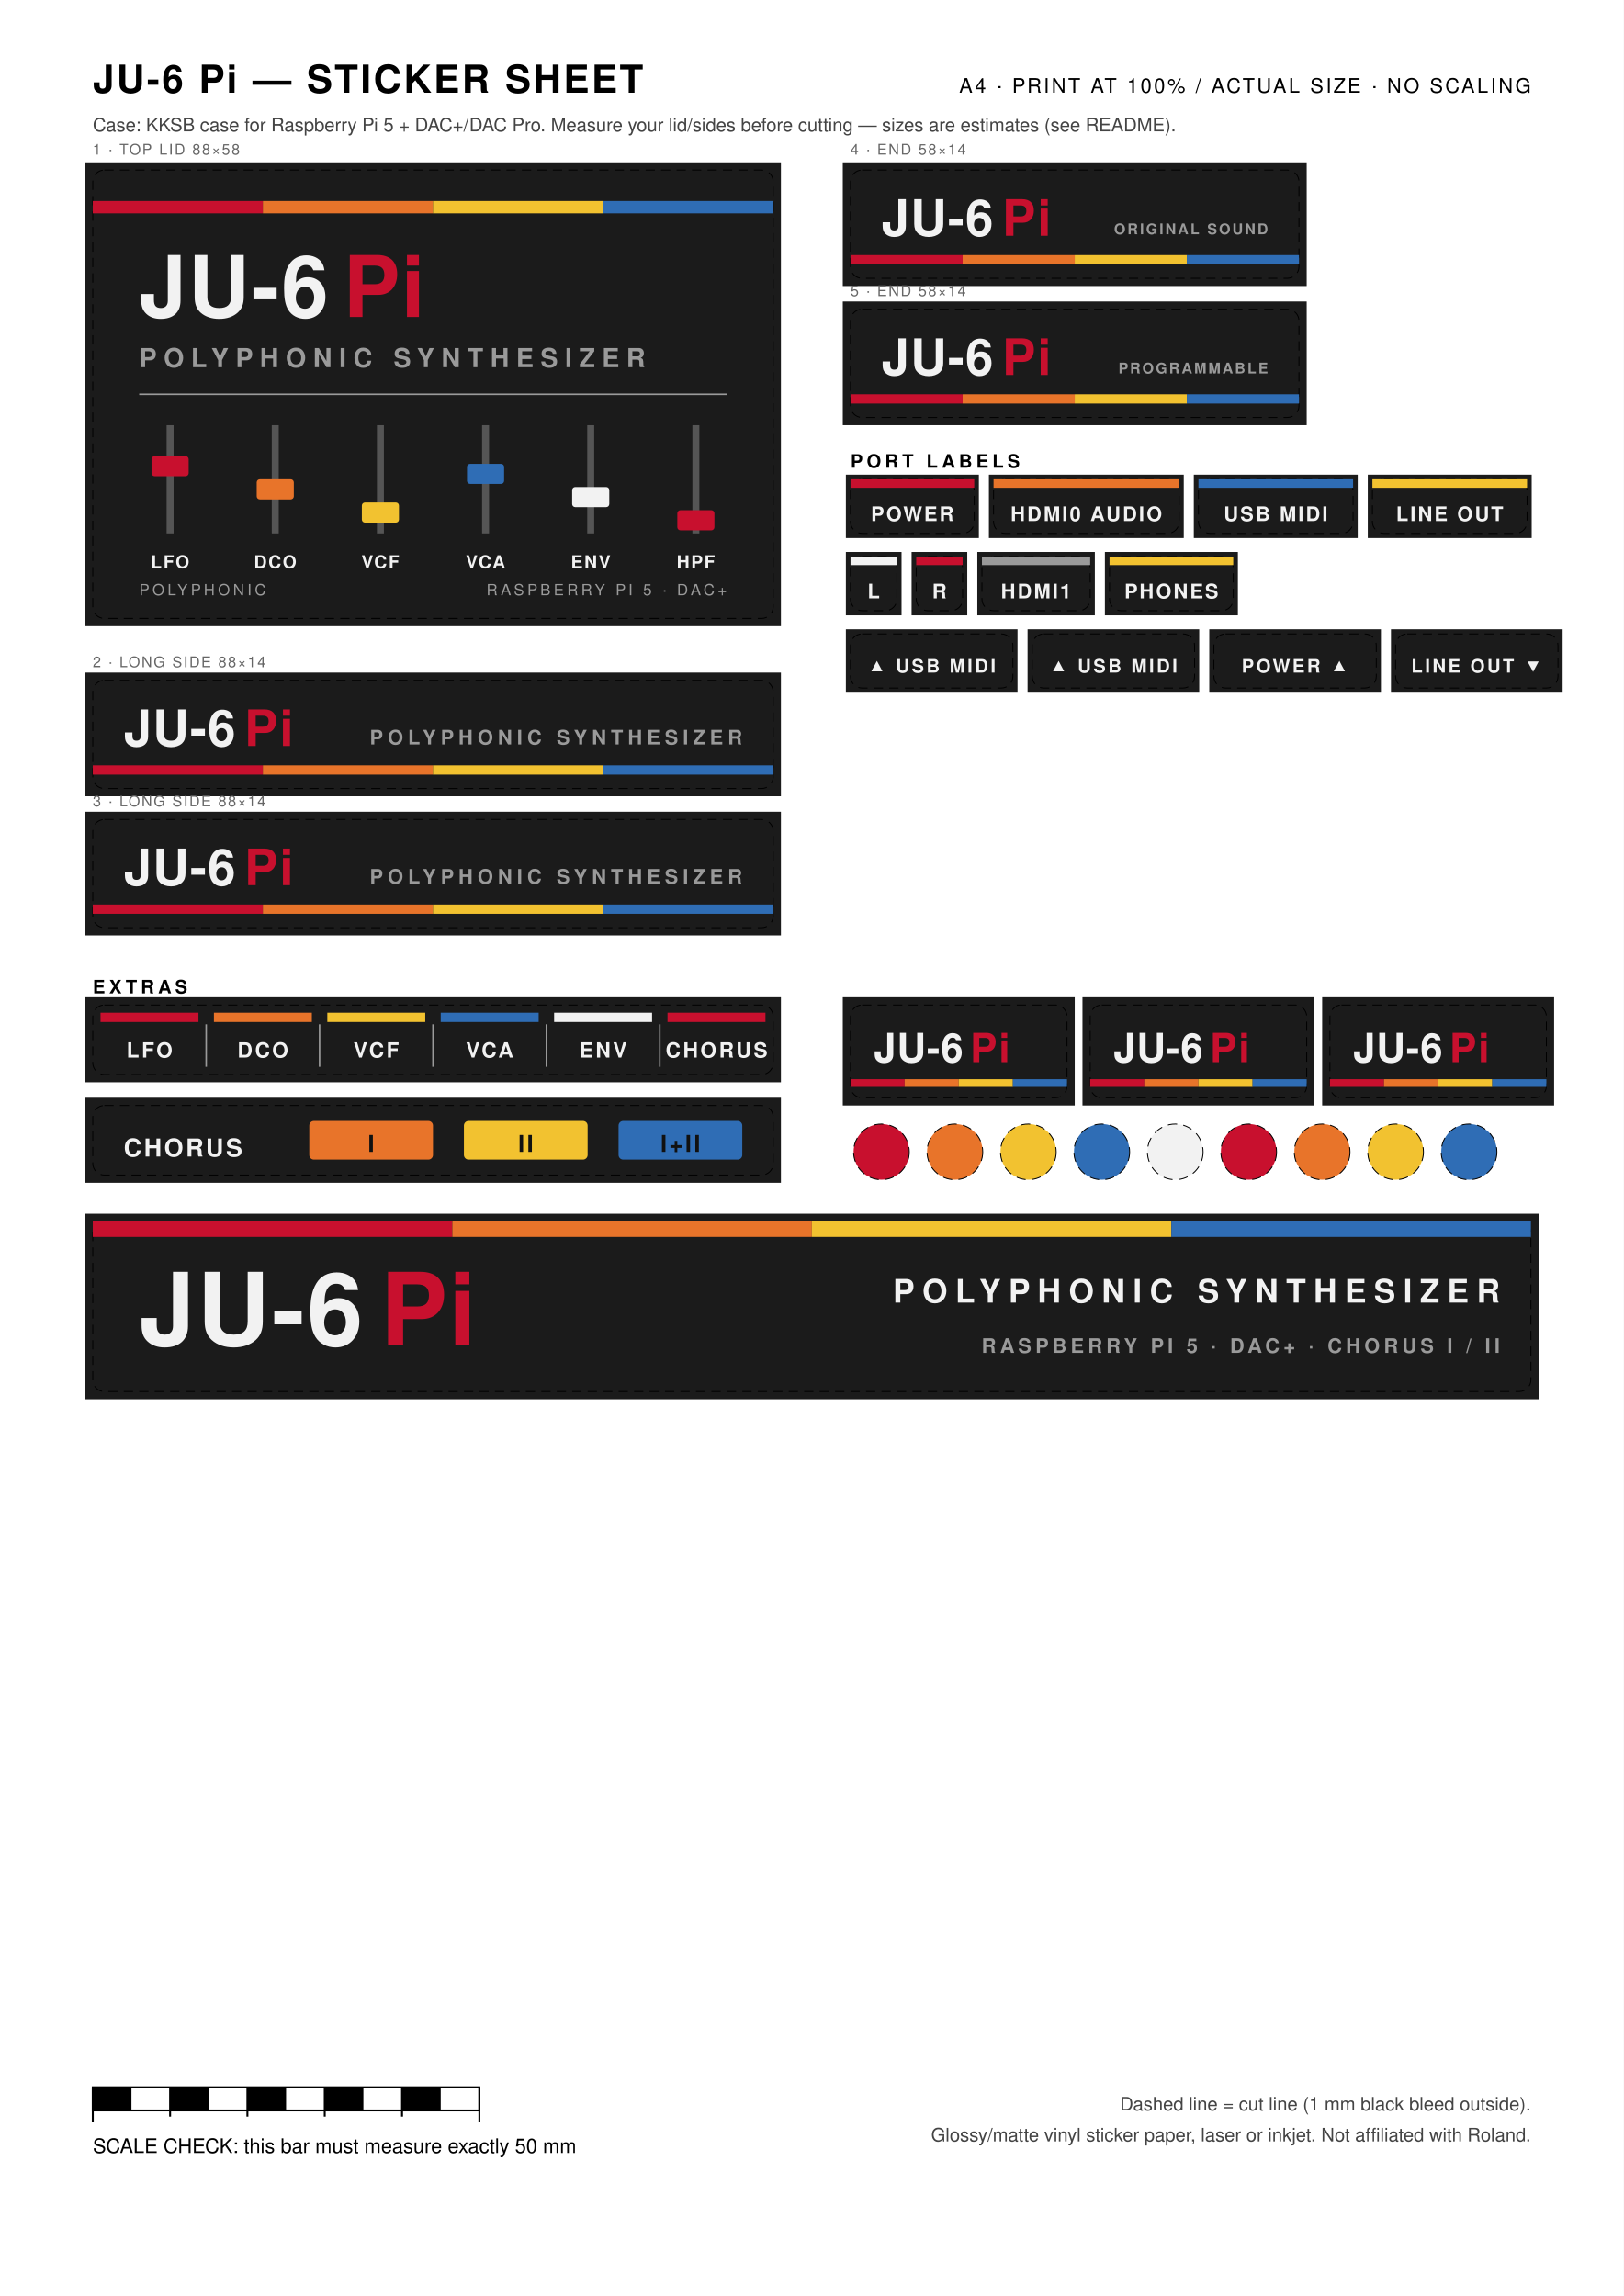
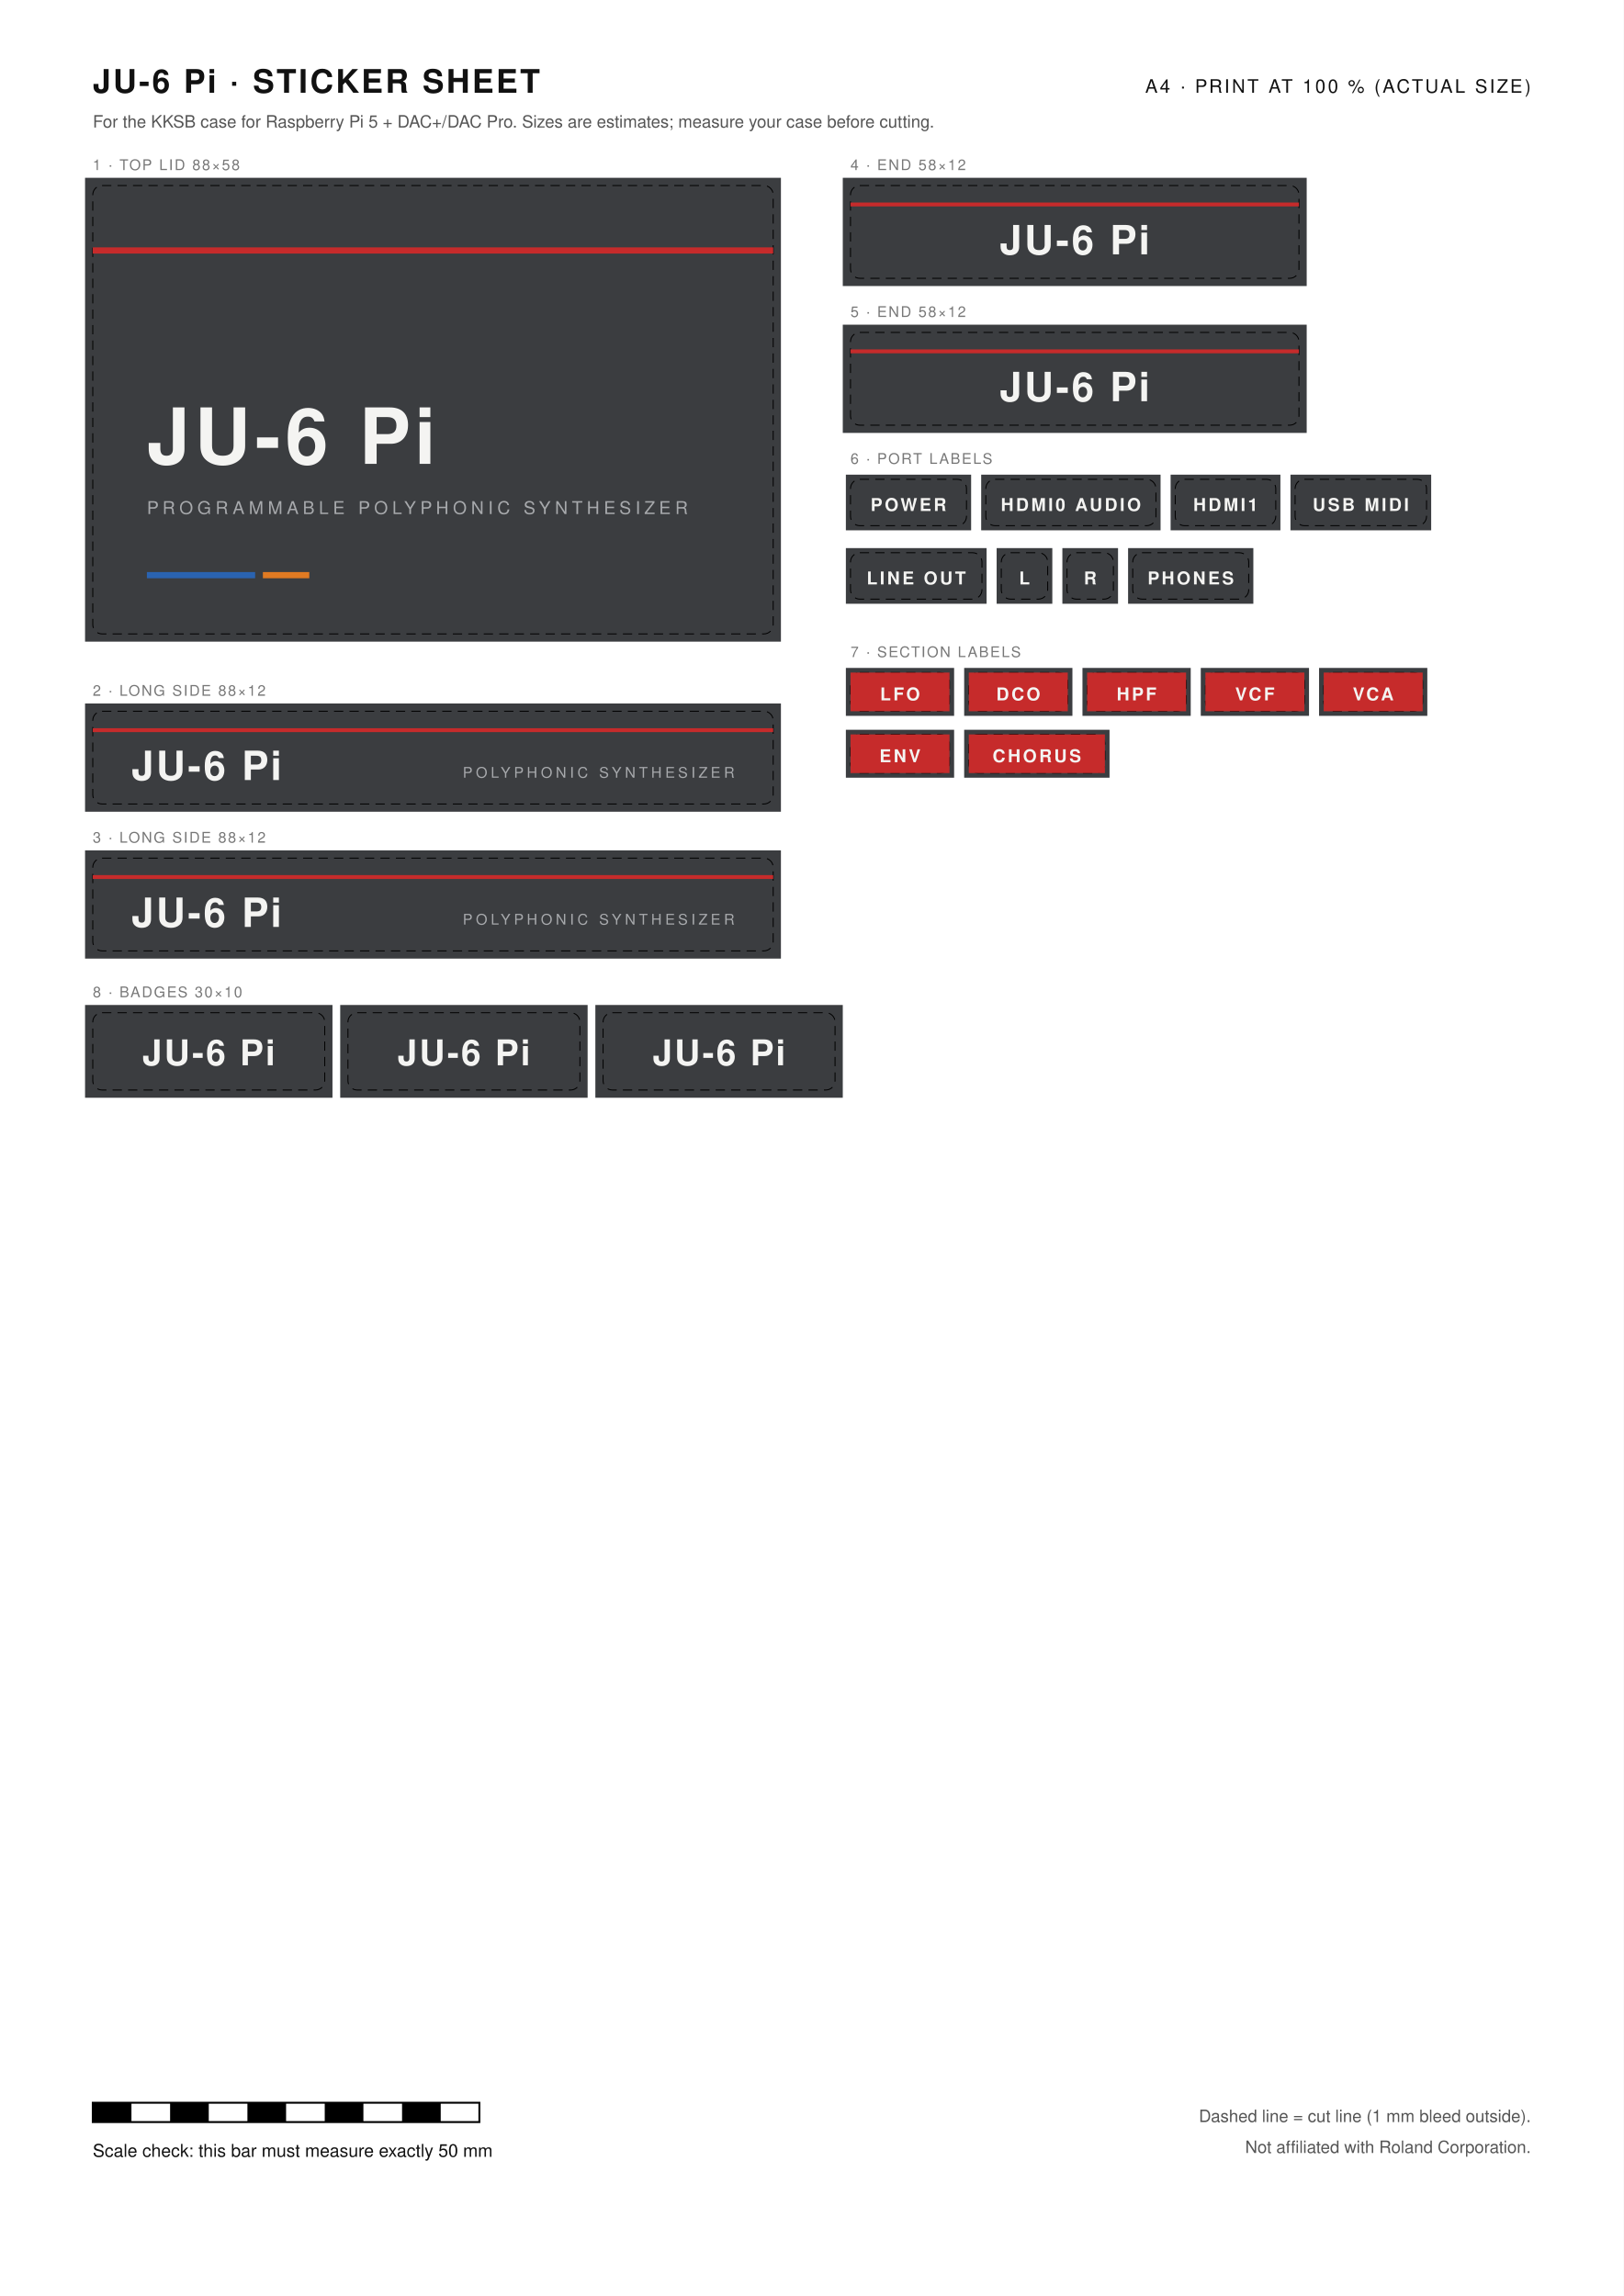
<svg xmlns="http://www.w3.org/2000/svg" width="210mm" height="297mm" viewBox="0 0 210 297">
  <rect width="210" height="297" fill="#fff" />
-   <rect x="11.0" y="21.0" width="90.0" height="60.0" fill="#1b1b1b" />
-   <rect x="12" y="22" width="88" height="58" rx="1.5" fill="none" stroke="#000" stroke-width="0.12" stroke-dasharray="1.2 0.8" />
-   <rect x="12.0" y="26" width="22.0" height="1.6" fill="#c8102e" />
-   <rect x="34.0" y="26" width="22.0" height="1.6" fill="#e8742a" />
-   <rect x="56.0" y="26" width="22.0" height="1.6" fill="#f2c230" />
-   <rect x="78.0" y="26" width="22.0" height="1.6" fill="#2f6db5" />
-   <text x="18" y="41" font-family="Nimbus Sans, Helvetica, Arial, sans-serif" font-size="11" font-weight="bold" fill="#f2f2f2" text-anchor="start" letter-spacing="0.22">JU-6</text>
-   <text x="44.4" y="41" font-family="Nimbus Sans, Helvetica, Arial, sans-serif" font-size="11" font-weight="bold" fill="#c8102e" text-anchor="start" letter-spacing="0.3">Pi</text>
-   <text x="18" y="47.5" font-family="Nimbus Sans, Helvetica, Arial, sans-serif" font-size="3.4" font-weight="bold" fill="#9a9a9a" text-anchor="start" letter-spacing="0.9">POLYPHONIC SYNTHESIZER</text>
-   <line x1="18" y1="51" x2="94" y2="51" stroke="#9a9a9a" stroke-width="0.2" />
-   <line x1="22.0" y1="55" x2="22.0" y2="69" stroke="#555" stroke-width="0.9" />
-   <rect x="19.6" y="59" width="4.8" height="2.6" rx="0.4" fill="#c8102e" />
-   <text x="22.0" y="73.5" font-family="Nimbus Sans, Helvetica, Arial, sans-serif" font-size="2.3" font-weight="bold" fill="#f2f2f2" text-anchor="middle" letter-spacing="0.2">LFO</text>
-   <line x1="35.6" y1="55" x2="35.6" y2="69" stroke="#555" stroke-width="0.9" />
-   <rect x="33.2" y="62" width="4.8" height="2.6" rx="0.4" fill="#e8742a" />
-   <text x="35.6" y="73.5" font-family="Nimbus Sans, Helvetica, Arial, sans-serif" font-size="2.3" font-weight="bold" fill="#f2f2f2" text-anchor="middle" letter-spacing="0.2">DCO</text>
-   <line x1="49.2" y1="55" x2="49.2" y2="69" stroke="#555" stroke-width="0.9" />
-   <rect x="46.8" y="65" width="4.8" height="2.6" rx="0.4" fill="#f2c230" />
-   <text x="49.2" y="73.5" font-family="Nimbus Sans, Helvetica, Arial, sans-serif" font-size="2.3" font-weight="bold" fill="#f2f2f2" text-anchor="middle" letter-spacing="0.2">VCF</text>
-   <line x1="62.8" y1="55" x2="62.8" y2="69" stroke="#555" stroke-width="0.9" />
-   <rect x="60.4" y="60" width="4.8" height="2.6" rx="0.4" fill="#2f6db5" />
-   <text x="62.8" y="73.5" font-family="Nimbus Sans, Helvetica, Arial, sans-serif" font-size="2.3" font-weight="bold" fill="#f2f2f2" text-anchor="middle" letter-spacing="0.2">VCA</text>
-   <line x1="76.4" y1="55" x2="76.4" y2="69" stroke="#555" stroke-width="0.9" />
-   <rect x="74.0" y="63" width="4.8" height="2.6" rx="0.4" fill="#f2f2f2" />
-   <text x="76.4" y="73.5" font-family="Nimbus Sans, Helvetica, Arial, sans-serif" font-size="2.3" font-weight="bold" fill="#f2f2f2" text-anchor="middle" letter-spacing="0.2">ENV</text>
-   <line x1="90.0" y1="55" x2="90.0" y2="69" stroke="#555" stroke-width="0.9" />
-   <rect x="87.6" y="66" width="4.8" height="2.6" rx="0.4" fill="#c8102e" />
-   <text x="90.0" y="73.5" font-family="Nimbus Sans, Helvetica, Arial, sans-serif" font-size="2.3" font-weight="bold" fill="#f2f2f2" text-anchor="middle" letter-spacing="0.2">HPF</text>
-   <text x="94" y="77" font-family="Nimbus Sans, Helvetica, Arial, sans-serif" font-size="2.0" font-weight="normal" fill="#9a9a9a" text-anchor="end" letter-spacing="0.4">RASPBERRY PI 5 · DAC+</text>
-   <text x="18" y="77" font-family="Nimbus Sans, Helvetica, Arial, sans-serif" font-size="2.0" font-weight="normal" fill="#9a9a9a" text-anchor="start" letter-spacing="0.4">POLYPHONIC</text>
-   <rect x="11.0" y="87.0" width="90.0" height="16.0" fill="#1b1b1b" />
-   <rect x="12" y="88" width="88" height="14" rx="1.5" fill="none" stroke="#000" stroke-width="0.12" stroke-dasharray="1.2 0.8" />
-   <rect x="12.0" y="99" width="22.0" height="1.2" fill="#c8102e" />
-   <rect x="34.0" y="99" width="22.0" height="1.2" fill="#e8742a" />
-   <rect x="56.0" y="99" width="22.0" height="1.2" fill="#f2c230" />
-   <rect x="78.0" y="99" width="22.0" height="1.2" fill="#2f6db5" />
-   <text x="16" y="96.5" font-family="Nimbus Sans, Helvetica, Arial, sans-serif" font-size="6.5" font-weight="bold" fill="#f2f2f2" text-anchor="start" letter-spacing="0.13">JU-6</text>
-   <text x="31.6" y="96.5" font-family="Nimbus Sans, Helvetica, Arial, sans-serif" font-size="6.5" font-weight="bold" fill="#c8102e" text-anchor="start" letter-spacing="0.3">Pi</text>
-   <text x="96" y="96.3" font-family="Nimbus Sans, Helvetica, Arial, sans-serif" font-size="2.6" font-weight="bold" fill="#9a9a9a" text-anchor="end" letter-spacing="0.6">POLYPHONIC SYNTHESIZER</text>
-   <rect x="11.0" y="105.0" width="90.0" height="16.0" fill="#1b1b1b" />
-   <rect x="12" y="106" width="88" height="14" rx="1.5" fill="none" stroke="#000" stroke-width="0.12" stroke-dasharray="1.2 0.8" />
-   <rect x="12.0" y="117" width="22.0" height="1.2" fill="#c8102e" />
-   <rect x="34.0" y="117" width="22.0" height="1.2" fill="#e8742a" />
-   <rect x="56.0" y="117" width="22.0" height="1.2" fill="#f2c230" />
-   <rect x="78.0" y="117" width="22.0" height="1.2" fill="#2f6db5" />
-   <text x="16" y="114.5" font-family="Nimbus Sans, Helvetica, Arial, sans-serif" font-size="6.5" font-weight="bold" fill="#f2f2f2" text-anchor="start" letter-spacing="0.13">JU-6</text>
-   <text x="31.6" y="114.5" font-family="Nimbus Sans, Helvetica, Arial, sans-serif" font-size="6.5" font-weight="bold" fill="#c8102e" text-anchor="start" letter-spacing="0.3">Pi</text>
-   <text x="96" y="114.3" font-family="Nimbus Sans, Helvetica, Arial, sans-serif" font-size="2.6" font-weight="bold" fill="#9a9a9a" text-anchor="end" letter-spacing="0.6">POLYPHONIC SYNTHESIZER</text>
-   <rect x="109.0" y="21.0" width="60.0" height="16.0" fill="#1b1b1b" />
-   <rect x="110" y="22" width="58" height="14" rx="1.5" fill="none" stroke="#000" stroke-width="0.12" stroke-dasharray="1.2 0.8" />
-   <rect x="110.0" y="33" width="14.5" height="1.2" fill="#c8102e" />
-   <rect x="124.5" y="33" width="14.5" height="1.2" fill="#e8742a" />
-   <rect x="139.0" y="33" width="14.5" height="1.2" fill="#f2c230" />
-   <rect x="153.5" y="33" width="14.5" height="1.2" fill="#2f6db5" />
-   <text x="114" y="30.5" font-family="Nimbus Sans, Helvetica, Arial, sans-serif" font-size="6.5" font-weight="bold" fill="#f2f2f2" text-anchor="start" letter-spacing="0.13">JU-6</text>
-   <text x="129.6" y="30.5" font-family="Nimbus Sans, Helvetica, Arial, sans-serif" font-size="6.5" font-weight="bold" fill="#c8102e" text-anchor="start" letter-spacing="0.3">Pi</text>
-   <text x="164" y="30.3" font-family="Nimbus Sans, Helvetica, Arial, sans-serif" font-size="1.9" font-weight="bold" fill="#9a9a9a" text-anchor="end" letter-spacing="0.25">ORIGINAL SOUND</text>
-   <rect x="109.0" y="39.0" width="60.0" height="16.0" fill="#1b1b1b" />
-   <rect x="110" y="40" width="58" height="14" rx="1.5" fill="none" stroke="#000" stroke-width="0.12" stroke-dasharray="1.2 0.8" />
-   <rect x="110.0" y="51" width="14.5" height="1.2" fill="#c8102e" />
-   <rect x="124.5" y="51" width="14.5" height="1.2" fill="#e8742a" />
-   <rect x="139.0" y="51" width="14.5" height="1.2" fill="#f2c230" />
-   <rect x="153.5" y="51" width="14.5" height="1.2" fill="#2f6db5" />
-   <text x="114" y="48.5" font-family="Nimbus Sans, Helvetica, Arial, sans-serif" font-size="6.5" font-weight="bold" fill="#f2f2f2" text-anchor="start" letter-spacing="0.13">JU-6</text>
-   <text x="129.6" y="48.5" font-family="Nimbus Sans, Helvetica, Arial, sans-serif" font-size="6.5" font-weight="bold" fill="#c8102e" text-anchor="start" letter-spacing="0.3">Pi</text>
-   <text x="164" y="48.3" font-family="Nimbus Sans, Helvetica, Arial, sans-serif" font-size="1.9" font-weight="bold" fill="#9a9a9a" text-anchor="end" letter-spacing="0.25">PROGRAMMABLE</text>
-   <text x="110" y="60.5" font-family="Nimbus Sans, Helvetica, Arial, sans-serif" font-size="2.4" font-weight="bold" fill="#000" text-anchor="start" letter-spacing="0.5">PORT LABELS</text>
-   <rect x="109.4" y="61.4" width="17.2" height="8.2" fill="#1b1b1b" />
-   <rect x="110" y="62" width="16" height="7" rx="1.5" fill="none" stroke="#000" stroke-width="0.12" stroke-dasharray="1.2 0.8" />
-   <rect x="110" y="62" width="16" height="1.1" fill="#c8102e" />
-   <text x="118.0" y="67.4" font-family="Nimbus Sans, Helvetica, Arial, sans-serif" font-size="2.6" font-weight="bold" fill="#f2f2f2" text-anchor="middle" letter-spacing="0.25">POWER</text>
-   <rect x="127.9" y="61.4" width="25.2" height="8.2" fill="#1b1b1b" />
-   <rect x="128.5" y="62" width="24" height="7" rx="1.5" fill="none" stroke="#000" stroke-width="0.12" stroke-dasharray="1.2 0.8" />
-   <rect x="128.5" y="62" width="24" height="1.1" fill="#e8742a" />
-   <text x="140.5" y="67.4" font-family="Nimbus Sans, Helvetica, Arial, sans-serif" font-size="2.6" font-weight="bold" fill="#f2f2f2" text-anchor="middle" letter-spacing="0.25">HDMI0 AUDIO</text>
-   <rect x="154.4" y="61.4" width="21.2" height="8.2" fill="#1b1b1b" />
-   <rect x="155.0" y="62" width="20" height="7" rx="1.5" fill="none" stroke="#000" stroke-width="0.12" stroke-dasharray="1.2 0.8" />
-   <rect x="155.0" y="62" width="20" height="1.1" fill="#2f6db5" />
-   <text x="165.0" y="67.4" font-family="Nimbus Sans, Helvetica, Arial, sans-serif" font-size="2.6" font-weight="bold" fill="#f2f2f2" text-anchor="middle" letter-spacing="0.25">USB MIDI</text>
-   <rect x="176.9" y="61.4" width="21.2" height="8.2" fill="#1b1b1b" />
-   <rect x="177.5" y="62" width="20" height="7" rx="1.5" fill="none" stroke="#000" stroke-width="0.12" stroke-dasharray="1.2 0.8" />
-   <rect x="177.5" y="62" width="20" height="1.1" fill="#f2c230" />
-   <text x="187.5" y="67.4" font-family="Nimbus Sans, Helvetica, Arial, sans-serif" font-size="2.6" font-weight="bold" fill="#f2f2f2" text-anchor="middle" letter-spacing="0.25">LINE OUT</text>
-   <rect x="109.4" y="71.4" width="7.2" height="8.2" fill="#1b1b1b" />
-   <rect x="110" y="72" width="6" height="7" rx="1.5" fill="none" stroke="#000" stroke-width="0.12" stroke-dasharray="1.2 0.8" />
-   <rect x="110" y="72" width="6" height="1.1" fill="#f2f2f2" />
-   <text x="113.0" y="77.4" font-family="Nimbus Sans, Helvetica, Arial, sans-serif" font-size="2.6" font-weight="bold" fill="#f2f2f2" text-anchor="middle" letter-spacing="0.25">L</text>
-   <rect x="117.9" y="71.4" width="7.2" height="8.2" fill="#1b1b1b" />
-   <rect x="118.5" y="72" width="6" height="7" rx="1.5" fill="none" stroke="#000" stroke-width="0.12" stroke-dasharray="1.2 0.8" />
-   <rect x="118.5" y="72" width="6" height="1.1" fill="#c8102e" />
-   <text x="121.5" y="77.4" font-family="Nimbus Sans, Helvetica, Arial, sans-serif" font-size="2.6" font-weight="bold" fill="#f2f2f2" text-anchor="middle" letter-spacing="0.25">R</text>
-   <rect x="126.4" y="71.4" width="15.2" height="8.2" fill="#1b1b1b" />
-   <rect x="127.0" y="72" width="14" height="7" rx="1.5" fill="none" stroke="#000" stroke-width="0.12" stroke-dasharray="1.2 0.8" />
-   <rect x="127.0" y="72" width="14" height="1.1" fill="#9a9a9a" />
-   <text x="134.0" y="77.4" font-family="Nimbus Sans, Helvetica, Arial, sans-serif" font-size="2.6" font-weight="bold" fill="#f2f2f2" text-anchor="middle" letter-spacing="0.25">HDMI1</text>
-   <rect x="142.9" y="71.4" width="17.2" height="8.2" fill="#1b1b1b" />
-   <rect x="143.5" y="72" width="16" height="7" rx="1.5" fill="none" stroke="#000" stroke-width="0.12" stroke-dasharray="1.2 0.8" />
-   <rect x="143.5" y="72" width="16" height="1.1" fill="#f2c230" />
-   <text x="151.5" y="77.4" font-family="Nimbus Sans, Helvetica, Arial, sans-serif" font-size="2.6" font-weight="bold" fill="#f2f2f2" text-anchor="middle" letter-spacing="0.25">PHONES</text>
-   <rect x="109.4" y="81.4" width="22.2" height="8.2" fill="#1b1b1b" />
-   <rect x="110" y="82" width="21" height="7" rx="1.5" fill="none" stroke="#000" stroke-width="0.12" stroke-dasharray="1.2 0.8" />
-   <text x="120.5" y="87" font-family="Nimbus Sans, Helvetica, Arial, sans-serif" font-size="2.4" font-weight="bold" fill="#f2f2f2" text-anchor="middle" letter-spacing="0.3">▲ USB MIDI</text>
-   <rect x="132.9" y="81.4" width="22.2" height="8.2" fill="#1b1b1b" />
-   <rect x="133.5" y="82" width="21" height="7" rx="1.5" fill="none" stroke="#000" stroke-width="0.12" stroke-dasharray="1.2 0.8" />
-   <text x="144.0" y="87" font-family="Nimbus Sans, Helvetica, Arial, sans-serif" font-size="2.4" font-weight="bold" fill="#f2f2f2" text-anchor="middle" letter-spacing="0.3">▲ USB MIDI</text>
-   <rect x="156.4" y="81.4" width="22.2" height="8.2" fill="#1b1b1b" />
-   <rect x="157.0" y="82" width="21" height="7" rx="1.5" fill="none" stroke="#000" stroke-width="0.12" stroke-dasharray="1.2 0.8" />
-   <text x="167.5" y="87" font-family="Nimbus Sans, Helvetica, Arial, sans-serif" font-size="2.4" font-weight="bold" fill="#f2f2f2" text-anchor="middle" letter-spacing="0.3">POWER ▲</text>
-   <rect x="179.9" y="81.4" width="22.2" height="8.2" fill="#1b1b1b" />
-   <rect x="180.5" y="82" width="21" height="7" rx="1.5" fill="none" stroke="#000" stroke-width="0.12" stroke-dasharray="1.2 0.8" />
-   <text x="191.0" y="87" font-family="Nimbus Sans, Helvetica, Arial, sans-serif" font-size="2.4" font-weight="bold" fill="#f2f2f2" text-anchor="middle" letter-spacing="0.3">LINE OUT ▼</text>
-   <text x="12" y="128.5" font-family="Nimbus Sans, Helvetica, Arial, sans-serif" font-size="2.4" font-weight="bold" fill="#000" text-anchor="start" letter-spacing="0.5">EXTRAS</text>
-   <rect x="11.0" y="129.0" width="90.0" height="11.0" fill="#1b1b1b" />
-   <rect x="12" y="130" width="88" height="9" rx="1.5" fill="none" stroke="#000" stroke-width="0.12" stroke-dasharray="1.2 0.8" />
-   <rect x="13.0" y="131" width="12.667" height="1.2" fill="#c8102e" />
-   <text x="19.333" y="136.8" font-family="Nimbus Sans, Helvetica, Arial, sans-serif" font-size="2.7" font-weight="bold" fill="#f2f2f2" text-anchor="middle" letter-spacing="0.3">LFO</text>
-   <rect x="27.667" y="131" width="12.667" height="1.2" fill="#e8742a" />
-   <text x="34.0" y="136.8" font-family="Nimbus Sans, Helvetica, Arial, sans-serif" font-size="2.7" font-weight="bold" fill="#f2f2f2" text-anchor="middle" letter-spacing="0.3">DCO</text>
-   <line x1="26.667" y1="132.5" x2="26.667" y2="138" stroke="#9a9a9a" stroke-width="0.2" />
-   <rect x="42.333" y="131" width="12.667" height="1.2" fill="#f2c230" />
-   <text x="48.667" y="136.8" font-family="Nimbus Sans, Helvetica, Arial, sans-serif" font-size="2.7" font-weight="bold" fill="#f2f2f2" text-anchor="middle" letter-spacing="0.3">VCF</text>
-   <line x1="41.333" y1="132.5" x2="41.333" y2="138" stroke="#9a9a9a" stroke-width="0.2" />
-   <rect x="57.0" y="131" width="12.667" height="1.2" fill="#2f6db5" />
-   <text x="63.333" y="136.8" font-family="Nimbus Sans, Helvetica, Arial, sans-serif" font-size="2.7" font-weight="bold" fill="#f2f2f2" text-anchor="middle" letter-spacing="0.3">VCA</text>
-   <line x1="56.0" y1="132.5" x2="56.0" y2="138" stroke="#9a9a9a" stroke-width="0.2" />
-   <rect x="71.667" y="131" width="12.667" height="1.2" fill="#f2f2f2" />
-   <text x="78" y="136.8" font-family="Nimbus Sans, Helvetica, Arial, sans-serif" font-size="2.7" font-weight="bold" fill="#f2f2f2" text-anchor="middle" letter-spacing="0.3">ENV</text>
-   <line x1="70.667" y1="132.5" x2="70.667" y2="138" stroke="#9a9a9a" stroke-width="0.2" />
-   <rect x="86.333" y="131" width="12.667" height="1.2" fill="#c8102e" />
-   <text x="92.667" y="136.8" font-family="Nimbus Sans, Helvetica, Arial, sans-serif" font-size="2.7" font-weight="bold" fill="#f2f2f2" text-anchor="middle" letter-spacing="0.3">CHORUS</text>
-   <line x1="85.333" y1="132.5" x2="85.333" y2="138" stroke="#9a9a9a" stroke-width="0.2" />
-   <rect x="11.0" y="142.0" width="90.0" height="11.0" fill="#1b1b1b" />
-   <rect x="12" y="143" width="88" height="9" rx="1.5" fill="none" stroke="#000" stroke-width="0.12" stroke-dasharray="1.2 0.8" />
-   <text x="16" y="149.6" font-family="Nimbus Sans, Helvetica, Arial, sans-serif" font-size="3.2" font-weight="bold" fill="#f2f2f2" text-anchor="start" letter-spacing="0.3">CHORUS</text>
-   <rect x="40" y="145" width="16" height="5" rx="0.6" fill="#e8742a" />
-   <text x="48" y="149" font-family="Nimbus Sans, Helvetica, Arial, sans-serif" font-size="3" font-weight="bold" fill="#111" text-anchor="middle" letter-spacing="0.3">I</text>
-   <rect x="60" y="145" width="16" height="5" rx="0.6" fill="#f2c230" />
-   <text x="68" y="149" font-family="Nimbus Sans, Helvetica, Arial, sans-serif" font-size="3" font-weight="bold" fill="#111" text-anchor="middle" letter-spacing="0.3">II</text>
-   <rect x="80" y="145" width="16" height="5" rx="0.6" fill="#2f6db5" />
-   <text x="88" y="149" font-family="Nimbus Sans, Helvetica, Arial, sans-serif" font-size="3" font-weight="bold" fill="#111" text-anchor="middle" letter-spacing="0.3">I+II</text>
-   <rect x="109.0" y="129.0" width="30.0" height="14.0" fill="#1b1b1b" />
-   <rect x="110" y="130" width="28" height="12" rx="1.5" fill="none" stroke="#000" stroke-width="0.12" stroke-dasharray="1.2 0.8" />
-   <rect x="110.0" y="139.6" width="7.0" height="1" fill="#c8102e" />
-   <rect x="117.0" y="139.6" width="7.0" height="1" fill="#e8742a" />
-   <rect x="124.0" y="139.6" width="7.0" height="1" fill="#f2c230" />
-   <rect x="131.0" y="139.6" width="7.0" height="1" fill="#2f6db5" />
-   <text x="113" y="137.4" font-family="Nimbus Sans, Helvetica, Arial, sans-serif" font-size="5.2" font-weight="bold" fill="#f2f2f2" text-anchor="start" letter-spacing="0.104">JU-6</text>
-   <text x="125.48" y="137.4" font-family="Nimbus Sans, Helvetica, Arial, sans-serif" font-size="5.2" font-weight="bold" fill="#c8102e" text-anchor="start" letter-spacing="0.3">Pi</text>
-   <rect x="140.0" y="129.0" width="30.0" height="14.0" fill="#1b1b1b" />
-   <rect x="141" y="130" width="28" height="12" rx="1.5" fill="none" stroke="#000" stroke-width="0.12" stroke-dasharray="1.2 0.8" />
-   <rect x="141.0" y="139.6" width="7.0" height="1" fill="#c8102e" />
-   <rect x="148.0" y="139.6" width="7.0" height="1" fill="#e8742a" />
-   <rect x="155.0" y="139.6" width="7.0" height="1" fill="#f2c230" />
-   <rect x="162.0" y="139.6" width="7.0" height="1" fill="#2f6db5" />
-   <text x="144" y="137.4" font-family="Nimbus Sans, Helvetica, Arial, sans-serif" font-size="5.2" font-weight="bold" fill="#f2f2f2" text-anchor="start" letter-spacing="0.104">JU-6</text>
-   <text x="156.48" y="137.4" font-family="Nimbus Sans, Helvetica, Arial, sans-serif" font-size="5.2" font-weight="bold" fill="#c8102e" text-anchor="start" letter-spacing="0.3">Pi</text>
-   <rect x="171.0" y="129.0" width="30.0" height="14.0" fill="#1b1b1b" />
-   <rect x="172" y="130" width="28" height="12" rx="1.5" fill="none" stroke="#000" stroke-width="0.12" stroke-dasharray="1.2 0.8" />
-   <rect x="172.0" y="139.6" width="7.0" height="1" fill="#c8102e" />
-   <rect x="179.0" y="139.6" width="7.0" height="1" fill="#e8742a" />
-   <rect x="186.0" y="139.6" width="7.0" height="1" fill="#f2c230" />
-   <rect x="193.0" y="139.6" width="7.0" height="1" fill="#2f6db5" />
-   <text x="175" y="137.4" font-family="Nimbus Sans, Helvetica, Arial, sans-serif" font-size="5.2" font-weight="bold" fill="#f2f2f2" text-anchor="start" letter-spacing="0.104">JU-6</text>
-   <text x="187.48" y="137.4" font-family="Nimbus Sans, Helvetica, Arial, sans-serif" font-size="5.2" font-weight="bold" fill="#c8102e" text-anchor="start" letter-spacing="0.3">Pi</text>
-   <circle cx="114.0" cy="149" r="3.6" fill="#c8102e" />
-   <circle cx="114.0" cy="149" r="3.6" fill="none" stroke="#000" stroke-width="0.12" stroke-dasharray="1.2 0.8" />
-   <circle cx="123.5" cy="149" r="3.6" fill="#e8742a" />
-   <circle cx="123.5" cy="149" r="3.6" fill="none" stroke="#000" stroke-width="0.12" stroke-dasharray="1.2 0.8" />
-   <circle cx="133.0" cy="149" r="3.6" fill="#f2c230" />
-   <circle cx="133.0" cy="149" r="3.6" fill="none" stroke="#000" stroke-width="0.12" stroke-dasharray="1.2 0.8" />
-   <circle cx="142.5" cy="149" r="3.6" fill="#2f6db5" />
-   <circle cx="142.5" cy="149" r="3.6" fill="none" stroke="#000" stroke-width="0.12" stroke-dasharray="1.2 0.8" />
-   <circle cx="152.0" cy="149" r="3.6" fill="#f2f2f2" />
-   <circle cx="152.0" cy="149" r="3.6" fill="none" stroke="#000" stroke-width="0.12" stroke-dasharray="1.2 0.8" />
-   <circle cx="161.5" cy="149" r="3.6" fill="#c8102e" />
-   <circle cx="161.5" cy="149" r="3.6" fill="none" stroke="#000" stroke-width="0.12" stroke-dasharray="1.2 0.8" />
-   <circle cx="171.0" cy="149" r="3.6" fill="#e8742a" />
-   <circle cx="171.0" cy="149" r="3.6" fill="none" stroke="#000" stroke-width="0.12" stroke-dasharray="1.2 0.8" />
-   <circle cx="180.5" cy="149" r="3.6" fill="#f2c230" />
-   <circle cx="180.5" cy="149" r="3.6" fill="none" stroke="#000" stroke-width="0.12" stroke-dasharray="1.2 0.8" />
-   <circle cx="190.0" cy="149" r="3.6" fill="#2f6db5" />
-   <circle cx="190.0" cy="149" r="3.6" fill="none" stroke="#000" stroke-width="0.12" stroke-dasharray="1.2 0.8" />
-   <rect x="11.0" y="157.0" width="188.0" height="24.0" fill="#1b1b1b" />
-   <rect x="12" y="158" width="186" height="22" rx="1.5" fill="none" stroke="#000" stroke-width="0.12" stroke-dasharray="1.2 0.8" />
-   <rect x="12.0" y="158" width="46.5" height="2" fill="#c8102e" />
-   <rect x="58.5" y="158" width="46.5" height="2" fill="#e8742a" />
-   <rect x="105.0" y="158" width="46.5" height="2" fill="#f2c230" />
-   <rect x="151.5" y="158" width="46.5" height="2" fill="#2f6db5" />
-   <text x="18" y="174" font-family="Nimbus Sans, Helvetica, Arial, sans-serif" font-size="13" font-weight="bold" fill="#f2f2f2" text-anchor="start" letter-spacing="0.26">JU-6</text>
-   <text x="49.2" y="174" font-family="Nimbus Sans, Helvetica, Arial, sans-serif" font-size="13" font-weight="bold" fill="#c8102e" text-anchor="start" letter-spacing="0.3">Pi</text>
-   <text x="194" y="168.5" font-family="Nimbus Sans, Helvetica, Arial, sans-serif" font-size="4.2" font-weight="bold" fill="#f2f2f2" text-anchor="end" letter-spacing="1.0">POLYPHONIC SYNTHESIZER</text>
-   <text x="194" y="175" font-family="Nimbus Sans, Helvetica, Arial, sans-serif" font-size="2.6" font-weight="bold" fill="#9a9a9a" text-anchor="end" letter-spacing="0.5">RASPBERRY PI 5 · DAC+ · CHORUS I / II</text>
-   <text x="12" y="12" font-family="Nimbus Sans, Helvetica, Arial, sans-serif" font-size="5" font-weight="bold" fill="#000" text-anchor="start" letter-spacing="0.3">JU-6 Pi — STICKER SHEET</text>
-   <text x="198" y="12" font-family="Nimbus Sans, Helvetica, Arial, sans-serif" font-size="2.6" font-weight="normal" fill="#000" text-anchor="end" letter-spacing="0.3">A4 · PRINT AT 100% / ACTUAL SIZE · NO SCALING</text>
-   <text x="12" y="17" font-family="Nimbus Sans, Helvetica, Arial, sans-serif" font-size="2.4" font-weight="normal" fill="#444" text-anchor="start" letter-spacing="0">Case: KKSB case for Raspberry Pi 5 + DAC+/DAC Pro. Measure your lid/sides before cutting — sizes are estimates (see README).</text>
-   <rect x="12" y="270" width="50" height="3" fill="none" stroke="#000" stroke-width="0.25" />
-   <line x1="12" y1="270" x2="12" y2="274.5" stroke="#000" stroke-width="0.25" />
-   <line x1="22" y1="270" x2="22" y2="273.8" stroke="#000" stroke-width="0.25" />
-   <line x1="32" y1="270" x2="32" y2="273.8" stroke="#000" stroke-width="0.25" />
-   <line x1="42" y1="270" x2="42" y2="273.8" stroke="#000" stroke-width="0.25" />
-   <line x1="52" y1="270" x2="52" y2="273.8" stroke="#000" stroke-width="0.25" />
-   <line x1="62" y1="270" x2="62" y2="274.5" stroke="#000" stroke-width="0.25" />
-   <rect x="12" y="270" width="5" height="3" fill="#000" />
-   <rect x="22" y="270" width="5" height="3" fill="#000" />
-   <rect x="32" y="270" width="5" height="3" fill="#000" />
-   <rect x="42" y="270" width="5" height="3" fill="#000" />
-   <rect x="52" y="270" width="5" height="3" fill="#000" />
-   <text x="12" y="278.5" font-family="Nimbus Sans, Helvetica, Arial, sans-serif" font-size="2.6" font-weight="normal" fill="#000" text-anchor="start" letter-spacing="0">SCALE CHECK: this bar must measure exactly 50 mm</text>
-   <text x="198" y="273" font-family="Nimbus Sans, Helvetica, Arial, sans-serif" font-size="2.4" font-weight="normal" fill="#444" text-anchor="end" letter-spacing="0">Dashed line = cut line (1 mm black bleed outside).</text>
-   <text x="198" y="277" font-family="Nimbus Sans, Helvetica, Arial, sans-serif" font-size="2.4" font-weight="normal" fill="#444" text-anchor="end" letter-spacing="0">Glossy/matte vinyl sticker paper, laser or inkjet. Not affiliated with Roland.</text>
-   <text x="12" y="20" font-family="Nimbus Sans, Helvetica, Arial, sans-serif" font-size="1" font-weight="bold" fill="#f2f2f2" text-anchor="start" letter-spacing="0.3" />
-   <text x="12" y="20" font-family="Nimbus Sans, Helvetica, Arial, sans-serif" font-size="1.9" font-weight="normal" fill="#666" text-anchor="start" letter-spacing="0.2">1 · TOP LID 88×58</text>
-   <text x="12" y="86.3" font-family="Nimbus Sans, Helvetica, Arial, sans-serif" font-size="1.9" font-weight="normal" fill="#666" text-anchor="start" letter-spacing="0.2">2 · LONG SIDE 88×14</text>
-   <text x="12" y="104.3" font-family="Nimbus Sans, Helvetica, Arial, sans-serif" font-size="1.9" font-weight="normal" fill="#666" text-anchor="start" letter-spacing="0.2">3 · LONG SIDE 88×14</text>
-   <text x="110" y="20" font-family="Nimbus Sans, Helvetica, Arial, sans-serif" font-size="1.9" font-weight="normal" fill="#666" text-anchor="start" letter-spacing="0.2">4 · END 58×14</text>
-   <text x="110" y="38.3" font-family="Nimbus Sans, Helvetica, Arial, sans-serif" font-size="1.9" font-weight="normal" fill="#666" text-anchor="start" letter-spacing="0.2">5 · END 58×14</text>
+   <text x="12" y="22" font-family="Nimbus Sans, Helvetica, Arial, sans-serif" font-size="1.9" font-weight="normal" font-style="normal" fill="#777" text-anchor="start" letter-spacing="0.2">1 · TOP LID 88×58</text>
+   <rect x="11.0" y="23.0" width="90.0" height="60.0" fill="#3b3d40" />
+   <rect x="12" y="24" width="88" height="58" rx="1.2" fill="none" stroke="#000" stroke-width="0.12" stroke-dasharray="1.2 0.8" />
+   <rect x="12" y="32" width="88" height="0.8" fill="#c62b2b" />
+   <text x="19" y="60" font-family="Nimbus Sans, Helvetica, Arial, sans-serif" font-size="10" font-weight="bold" font-style="normal" fill="#f4f4f2" text-anchor="start" letter-spacing="0.6">JU-6 Pi</text>
+   <text x="19" y="66.5" font-family="Nimbus Sans, Helvetica, Arial, sans-serif" font-size="2.3" font-weight="normal" font-style="normal" fill="#a7a9ac" text-anchor="start" letter-spacing="0.55">PROGRAMMABLE POLYPHONIC SYNTHESIZER</text>
+   <rect x="19" y="74" width="14" height="0.8" fill="#2a63b0" />
+   <rect x="34" y="74" width="6" height="0.8" fill="#e07a22" />
+   <text x="12" y="90" font-family="Nimbus Sans, Helvetica, Arial, sans-serif" font-size="1.9" font-weight="normal" font-style="normal" fill="#777" text-anchor="start" letter-spacing="0.2">2 · LONG SIDE 88×12</text>
+   <rect x="11.0" y="91.0" width="90.0" height="14.0" fill="#3b3d40" />
+   <rect x="12" y="92" width="88" height="12" rx="1.2" fill="none" stroke="#000" stroke-width="0.12" stroke-dasharray="1.2 0.8" />
+   <rect x="12" y="94.2" width="88" height="0.5" fill="#c62b2b" />
+   <text x="17" y="100.9" font-family="Nimbus Sans, Helvetica, Arial, sans-serif" font-size="5.2" font-weight="bold" font-style="normal" fill="#f4f4f2" text-anchor="start" letter-spacing="0.312">JU-6 Pi</text>
+   <text x="95" y="100.6" font-family="Nimbus Sans, Helvetica, Arial, sans-serif" font-size="1.9" font-weight="normal" font-style="normal" fill="#a7a9ac" text-anchor="end" letter-spacing="0.45">POLYPHONIC SYNTHESIZER</text>
+   <text x="12" y="109" font-family="Nimbus Sans, Helvetica, Arial, sans-serif" font-size="1.9" font-weight="normal" font-style="normal" fill="#777" text-anchor="start" letter-spacing="0.2">3 · LONG SIDE 88×12</text>
+   <rect x="11.0" y="110.0" width="90.0" height="14.0" fill="#3b3d40" />
+   <rect x="12" y="111" width="88" height="12" rx="1.2" fill="none" stroke="#000" stroke-width="0.12" stroke-dasharray="1.2 0.8" />
+   <rect x="12" y="113.2" width="88" height="0.5" fill="#c62b2b" />
+   <text x="17" y="119.9" font-family="Nimbus Sans, Helvetica, Arial, sans-serif" font-size="5.2" font-weight="bold" font-style="normal" fill="#f4f4f2" text-anchor="start" letter-spacing="0.312">JU-6 Pi</text>
+   <text x="95" y="119.6" font-family="Nimbus Sans, Helvetica, Arial, sans-serif" font-size="1.9" font-weight="normal" font-style="normal" fill="#a7a9ac" text-anchor="end" letter-spacing="0.45">POLYPHONIC SYNTHESIZER</text>
+   <text x="110" y="22" font-family="Nimbus Sans, Helvetica, Arial, sans-serif" font-size="1.9" font-weight="normal" font-style="normal" fill="#777" text-anchor="start" letter-spacing="0.2">4 · END 58×12</text>
+   <rect x="109.0" y="23.0" width="60.0" height="14.0" fill="#3b3d40" />
+   <rect x="110" y="24" width="58" height="12" rx="1.2" fill="none" stroke="#000" stroke-width="0.12" stroke-dasharray="1.2 0.8" />
+   <rect x="110" y="26.2" width="58" height="0.5" fill="#c62b2b" />
+   <text x="139" y="32.9" font-family="Nimbus Sans, Helvetica, Arial, sans-serif" font-size="5.2" font-weight="bold" font-style="normal" fill="#f4f4f2" text-anchor="middle" letter-spacing="0.312">JU-6 Pi</text>
+   <text x="110" y="41" font-family="Nimbus Sans, Helvetica, Arial, sans-serif" font-size="1.9" font-weight="normal" font-style="normal" fill="#777" text-anchor="start" letter-spacing="0.2">5 · END 58×12</text>
+   <rect x="109.0" y="42.0" width="60.0" height="14.0" fill="#3b3d40" />
+   <rect x="110" y="43" width="58" height="12" rx="1.2" fill="none" stroke="#000" stroke-width="0.12" stroke-dasharray="1.2 0.8" />
+   <rect x="110" y="45.2" width="58" height="0.5" fill="#c62b2b" />
+   <text x="139" y="51.9" font-family="Nimbus Sans, Helvetica, Arial, sans-serif" font-size="5.2" font-weight="bold" font-style="normal" fill="#f4f4f2" text-anchor="middle" letter-spacing="0.312">JU-6 Pi</text>
+   <text x="110" y="60" font-family="Nimbus Sans, Helvetica, Arial, sans-serif" font-size="1.9" font-weight="normal" font-style="normal" fill="#777" text-anchor="start" letter-spacing="0.2">6 · PORT LABELS</text>
+   <rect x="109.4" y="61.4" width="16.2" height="7.2" fill="#3b3d40" />
+   <rect x="110" y="62" width="15" height="6" rx="1.2" fill="none" stroke="#000" stroke-width="0.12" stroke-dasharray="1.2 0.8" />
+   <text x="117.5" y="66.1" font-family="Nimbus Sans, Helvetica, Arial, sans-serif" font-size="2.3" font-weight="bold" font-style="normal" fill="#f4f4f2" text-anchor="middle" letter-spacing="0.3">POWER</text>
+   <rect x="126.9" y="61.4" width="23.2" height="7.2" fill="#3b3d40" />
+   <rect x="127.5" y="62" width="22" height="6" rx="1.2" fill="none" stroke="#000" stroke-width="0.12" stroke-dasharray="1.2 0.8" />
+   <text x="138.5" y="66.1" font-family="Nimbus Sans, Helvetica, Arial, sans-serif" font-size="2.3" font-weight="bold" font-style="normal" fill="#f4f4f2" text-anchor="middle" letter-spacing="0.3">HDMI0 AUDIO</text>
+   <rect x="151.4" y="61.4" width="14.2" height="7.2" fill="#3b3d40" />
+   <rect x="152.0" y="62" width="13" height="6" rx="1.2" fill="none" stroke="#000" stroke-width="0.12" stroke-dasharray="1.2 0.8" />
+   <text x="158.5" y="66.1" font-family="Nimbus Sans, Helvetica, Arial, sans-serif" font-size="2.3" font-weight="bold" font-style="normal" fill="#f4f4f2" text-anchor="middle" letter-spacing="0.3">HDMI1</text>
+   <rect x="166.9" y="61.4" width="18.2" height="7.2" fill="#3b3d40" />
+   <rect x="167.5" y="62" width="17" height="6" rx="1.2" fill="none" stroke="#000" stroke-width="0.12" stroke-dasharray="1.2 0.8" />
+   <text x="176.0" y="66.1" font-family="Nimbus Sans, Helvetica, Arial, sans-serif" font-size="2.3" font-weight="bold" font-style="normal" fill="#f4f4f2" text-anchor="middle" letter-spacing="0.3">USB MIDI</text>
+   <rect x="109.4" y="70.9" width="18.2" height="7.2" fill="#3b3d40" />
+   <rect x="110" y="71.5" width="17" height="6" rx="1.2" fill="none" stroke="#000" stroke-width="0.12" stroke-dasharray="1.2 0.8" />
+   <text x="118.5" y="75.6" font-family="Nimbus Sans, Helvetica, Arial, sans-serif" font-size="2.3" font-weight="bold" font-style="normal" fill="#f4f4f2" text-anchor="middle" letter-spacing="0.3">LINE OUT</text>
+   <rect x="128.9" y="70.9" width="7.2" height="7.2" fill="#3b3d40" />
+   <rect x="129.5" y="71.5" width="6" height="6" rx="1.2" fill="none" stroke="#000" stroke-width="0.12" stroke-dasharray="1.2 0.8" />
+   <text x="132.5" y="75.6" font-family="Nimbus Sans, Helvetica, Arial, sans-serif" font-size="2.3" font-weight="bold" font-style="normal" fill="#f4f4f2" text-anchor="middle" letter-spacing="0.3">L</text>
+   <rect x="137.4" y="70.9" width="7.2" height="7.2" fill="#3b3d40" />
+   <rect x="138.0" y="71.5" width="6" height="6" rx="1.2" fill="none" stroke="#000" stroke-width="0.12" stroke-dasharray="1.2 0.8" />
+   <text x="141.0" y="75.6" font-family="Nimbus Sans, Helvetica, Arial, sans-serif" font-size="2.3" font-weight="bold" font-style="normal" fill="#f4f4f2" text-anchor="middle" letter-spacing="0.3">R</text>
+   <rect x="145.9" y="70.9" width="16.2" height="7.2" fill="#3b3d40" />
+   <rect x="146.5" y="71.5" width="15" height="6" rx="1.2" fill="none" stroke="#000" stroke-width="0.12" stroke-dasharray="1.2 0.8" />
+   <text x="154.0" y="75.6" font-family="Nimbus Sans, Helvetica, Arial, sans-serif" font-size="2.3" font-weight="bold" font-style="normal" fill="#f4f4f2" text-anchor="middle" letter-spacing="0.3">PHONES</text>
+   <text x="110" y="85.0" font-family="Nimbus Sans, Helvetica, Arial, sans-serif" font-size="1.9" font-weight="normal" font-style="normal" fill="#777" text-anchor="start" letter-spacing="0.2">7 · SECTION LABELS</text>
+   <rect x="109.4" y="86.4" width="14.0" height="6.2" fill="#3b3d40" />
+   <rect x="110" y="87.0" width="12.8" height="5" rx="1.2" fill="none" stroke="#000" stroke-width="0.12" stroke-dasharray="1.2 0.8" />
+   <rect x="110" y="87.0" width="12.8" height="5" fill="#c62b2b" />
+   <text x="116.4" y="90.6" font-family="Nimbus Sans, Helvetica, Arial, sans-serif" font-size="2.3" font-weight="bold" font-style="normal" fill="#f4f4f2" text-anchor="middle" letter-spacing="0.3">LFO</text>
+   <rect x="124.7" y="86.4" width="14.0" height="6.2" fill="#3b3d40" />
+   <rect x="125.3" y="87.0" width="12.8" height="5" rx="1.2" fill="none" stroke="#000" stroke-width="0.12" stroke-dasharray="1.2 0.8" />
+   <rect x="125.3" y="87.0" width="12.8" height="5" fill="#c62b2b" />
+   <text x="131.7" y="90.6" font-family="Nimbus Sans, Helvetica, Arial, sans-serif" font-size="2.3" font-weight="bold" font-style="normal" fill="#f4f4f2" text-anchor="middle" letter-spacing="0.3">DCO</text>
+   <rect x="140.0" y="86.4" width="14.0" height="6.2" fill="#3b3d40" />
+   <rect x="140.6" y="87.0" width="12.8" height="5" rx="1.2" fill="none" stroke="#000" stroke-width="0.12" stroke-dasharray="1.2 0.8" />
+   <rect x="140.6" y="87.0" width="12.8" height="5" fill="#c62b2b" />
+   <text x="147.0" y="90.6" font-family="Nimbus Sans, Helvetica, Arial, sans-serif" font-size="2.3" font-weight="bold" font-style="normal" fill="#f4f4f2" text-anchor="middle" letter-spacing="0.3">HPF</text>
+   <rect x="155.3" y="86.4" width="14.0" height="6.2" fill="#3b3d40" />
+   <rect x="155.9" y="87.0" width="12.8" height="5" rx="1.2" fill="none" stroke="#000" stroke-width="0.12" stroke-dasharray="1.2 0.8" />
+   <rect x="155.9" y="87.0" width="12.8" height="5" fill="#c62b2b" />
+   <text x="162.3" y="90.6" font-family="Nimbus Sans, Helvetica, Arial, sans-serif" font-size="2.3" font-weight="bold" font-style="normal" fill="#f4f4f2" text-anchor="middle" letter-spacing="0.3">VCF</text>
+   <rect x="170.6" y="86.4" width="14.0" height="6.2" fill="#3b3d40" />
+   <rect x="171.2" y="87.0" width="12.8" height="5" rx="1.2" fill="none" stroke="#000" stroke-width="0.12" stroke-dasharray="1.2 0.8" />
+   <rect x="171.2" y="87.0" width="12.8" height="5" fill="#c62b2b" />
+   <text x="177.6" y="90.6" font-family="Nimbus Sans, Helvetica, Arial, sans-serif" font-size="2.3" font-weight="bold" font-style="normal" fill="#f4f4f2" text-anchor="middle" letter-spacing="0.3">VCA</text>
+   <rect x="109.4" y="94.4" width="14.0" height="6.2" fill="#3b3d40" />
+   <rect x="110" y="95.0" width="12.8" height="5" rx="1.2" fill="none" stroke="#000" stroke-width="0.12" stroke-dasharray="1.2 0.8" />
+   <rect x="110" y="95.0" width="12.8" height="5" fill="#c62b2b" />
+   <text x="116.4" y="98.6" font-family="Nimbus Sans, Helvetica, Arial, sans-serif" font-size="2.3" font-weight="bold" font-style="normal" fill="#f4f4f2" text-anchor="middle" letter-spacing="0.3">ENV</text>
+   <rect x="124.7" y="94.4" width="18.8" height="6.2" fill="#3b3d40" />
+   <rect x="125.3" y="95.0" width="17.6" height="5" rx="1.2" fill="none" stroke="#000" stroke-width="0.12" stroke-dasharray="1.2 0.8" />
+   <rect x="125.3" y="95.0" width="17.6" height="5" fill="#c62b2b" />
+   <text x="134.1" y="98.6" font-family="Nimbus Sans, Helvetica, Arial, sans-serif" font-size="2.3" font-weight="bold" font-style="normal" fill="#f4f4f2" text-anchor="middle" letter-spacing="0.3">CHORUS</text>
+   <text x="12" y="129" font-family="Nimbus Sans, Helvetica, Arial, sans-serif" font-size="1.9" font-weight="normal" font-style="normal" fill="#777" text-anchor="start" letter-spacing="0.2">8 · BADGES 30×10</text>
+   <rect x="11.0" y="130.0" width="32.0" height="12.0" fill="#3b3d40" />
+   <rect x="12" y="131" width="30" height="10" rx="1.2" fill="none" stroke="#000" stroke-width="0.12" stroke-dasharray="1.2 0.8" />
+   <text x="27" y="137.8" font-family="Nimbus Sans, Helvetica, Arial, sans-serif" font-size="4.6" font-weight="bold" font-style="normal" fill="#f4f4f2" text-anchor="middle" letter-spacing="0.276">JU-6 Pi</text>
+   <rect x="44.0" y="130.0" width="32.0" height="12.0" fill="#3b3d40" />
+   <rect x="45" y="131" width="30" height="10" rx="1.2" fill="none" stroke="#000" stroke-width="0.12" stroke-dasharray="1.2 0.8" />
+   <text x="60" y="137.8" font-family="Nimbus Sans, Helvetica, Arial, sans-serif" font-size="4.6" font-weight="bold" font-style="normal" fill="#f4f4f2" text-anchor="middle" letter-spacing="0.276">JU-6 Pi</text>
+   <rect x="77.0" y="130.0" width="32.0" height="12.0" fill="#3b3d40" />
+   <rect x="78" y="131" width="30" height="10" rx="1.2" fill="none" stroke="#000" stroke-width="0.12" stroke-dasharray="1.2 0.8" />
+   <text x="93" y="137.8" font-family="Nimbus Sans, Helvetica, Arial, sans-serif" font-size="4.6" font-weight="bold" font-style="normal" fill="#f4f4f2" text-anchor="middle" letter-spacing="0.276">JU-6 Pi</text>
+   <text x="12" y="12" font-family="Nimbus Sans, Helvetica, Arial, sans-serif" font-size="4.2" font-weight="bold" font-style="normal" fill="#111" text-anchor="start" letter-spacing="0.3">JU-6 Pi · STICKER SHEET</text>
+   <text x="198" y="12" font-family="Nimbus Sans, Helvetica, Arial, sans-serif" font-size="2.4" font-weight="normal" font-style="normal" fill="#111" text-anchor="end" letter-spacing="0.3">A4 · PRINT AT 100 % (ACTUAL SIZE)</text>
+   <text x="12" y="16.5" font-family="Nimbus Sans, Helvetica, Arial, sans-serif" font-size="2.2" font-weight="normal" font-style="normal" fill="#555" text-anchor="start" letter-spacing="0">For the KKSB case for Raspberry Pi 5 + DAC+/DAC Pro. Sizes are estimates; measure your case before cutting.</text>
+   <rect x="12" y="272" width="50" height="2.5" fill="none" stroke="#000" stroke-width="0.25" />
+   <rect x="12" y="272" width="5" height="2.5" fill="#000" />
+   <rect x="22" y="272" width="5" height="2.5" fill="#000" />
+   <rect x="32" y="272" width="5" height="2.5" fill="#000" />
+   <rect x="42" y="272" width="5" height="2.5" fill="#000" />
+   <rect x="52" y="272" width="5" height="2.5" fill="#000" />
+   <text x="12" y="279" font-family="Nimbus Sans, Helvetica, Arial, sans-serif" font-size="2.3" font-weight="normal" font-style="normal" fill="#111" text-anchor="start" letter-spacing="0">Scale check: this bar must measure exactly 50 mm</text>
+   <text x="198" y="274.5" font-family="Nimbus Sans, Helvetica, Arial, sans-serif" font-size="2.2" font-weight="normal" font-style="normal" fill="#555" text-anchor="end" letter-spacing="0">Dashed line = cut line (1 mm bleed outside).</text>
+   <text x="198" y="278.5" font-family="Nimbus Sans, Helvetica, Arial, sans-serif" font-size="2.2" font-weight="normal" font-style="normal" fill="#555" text-anchor="end" letter-spacing="0">Not affiliated with Roland Corporation.</text>
</svg>
